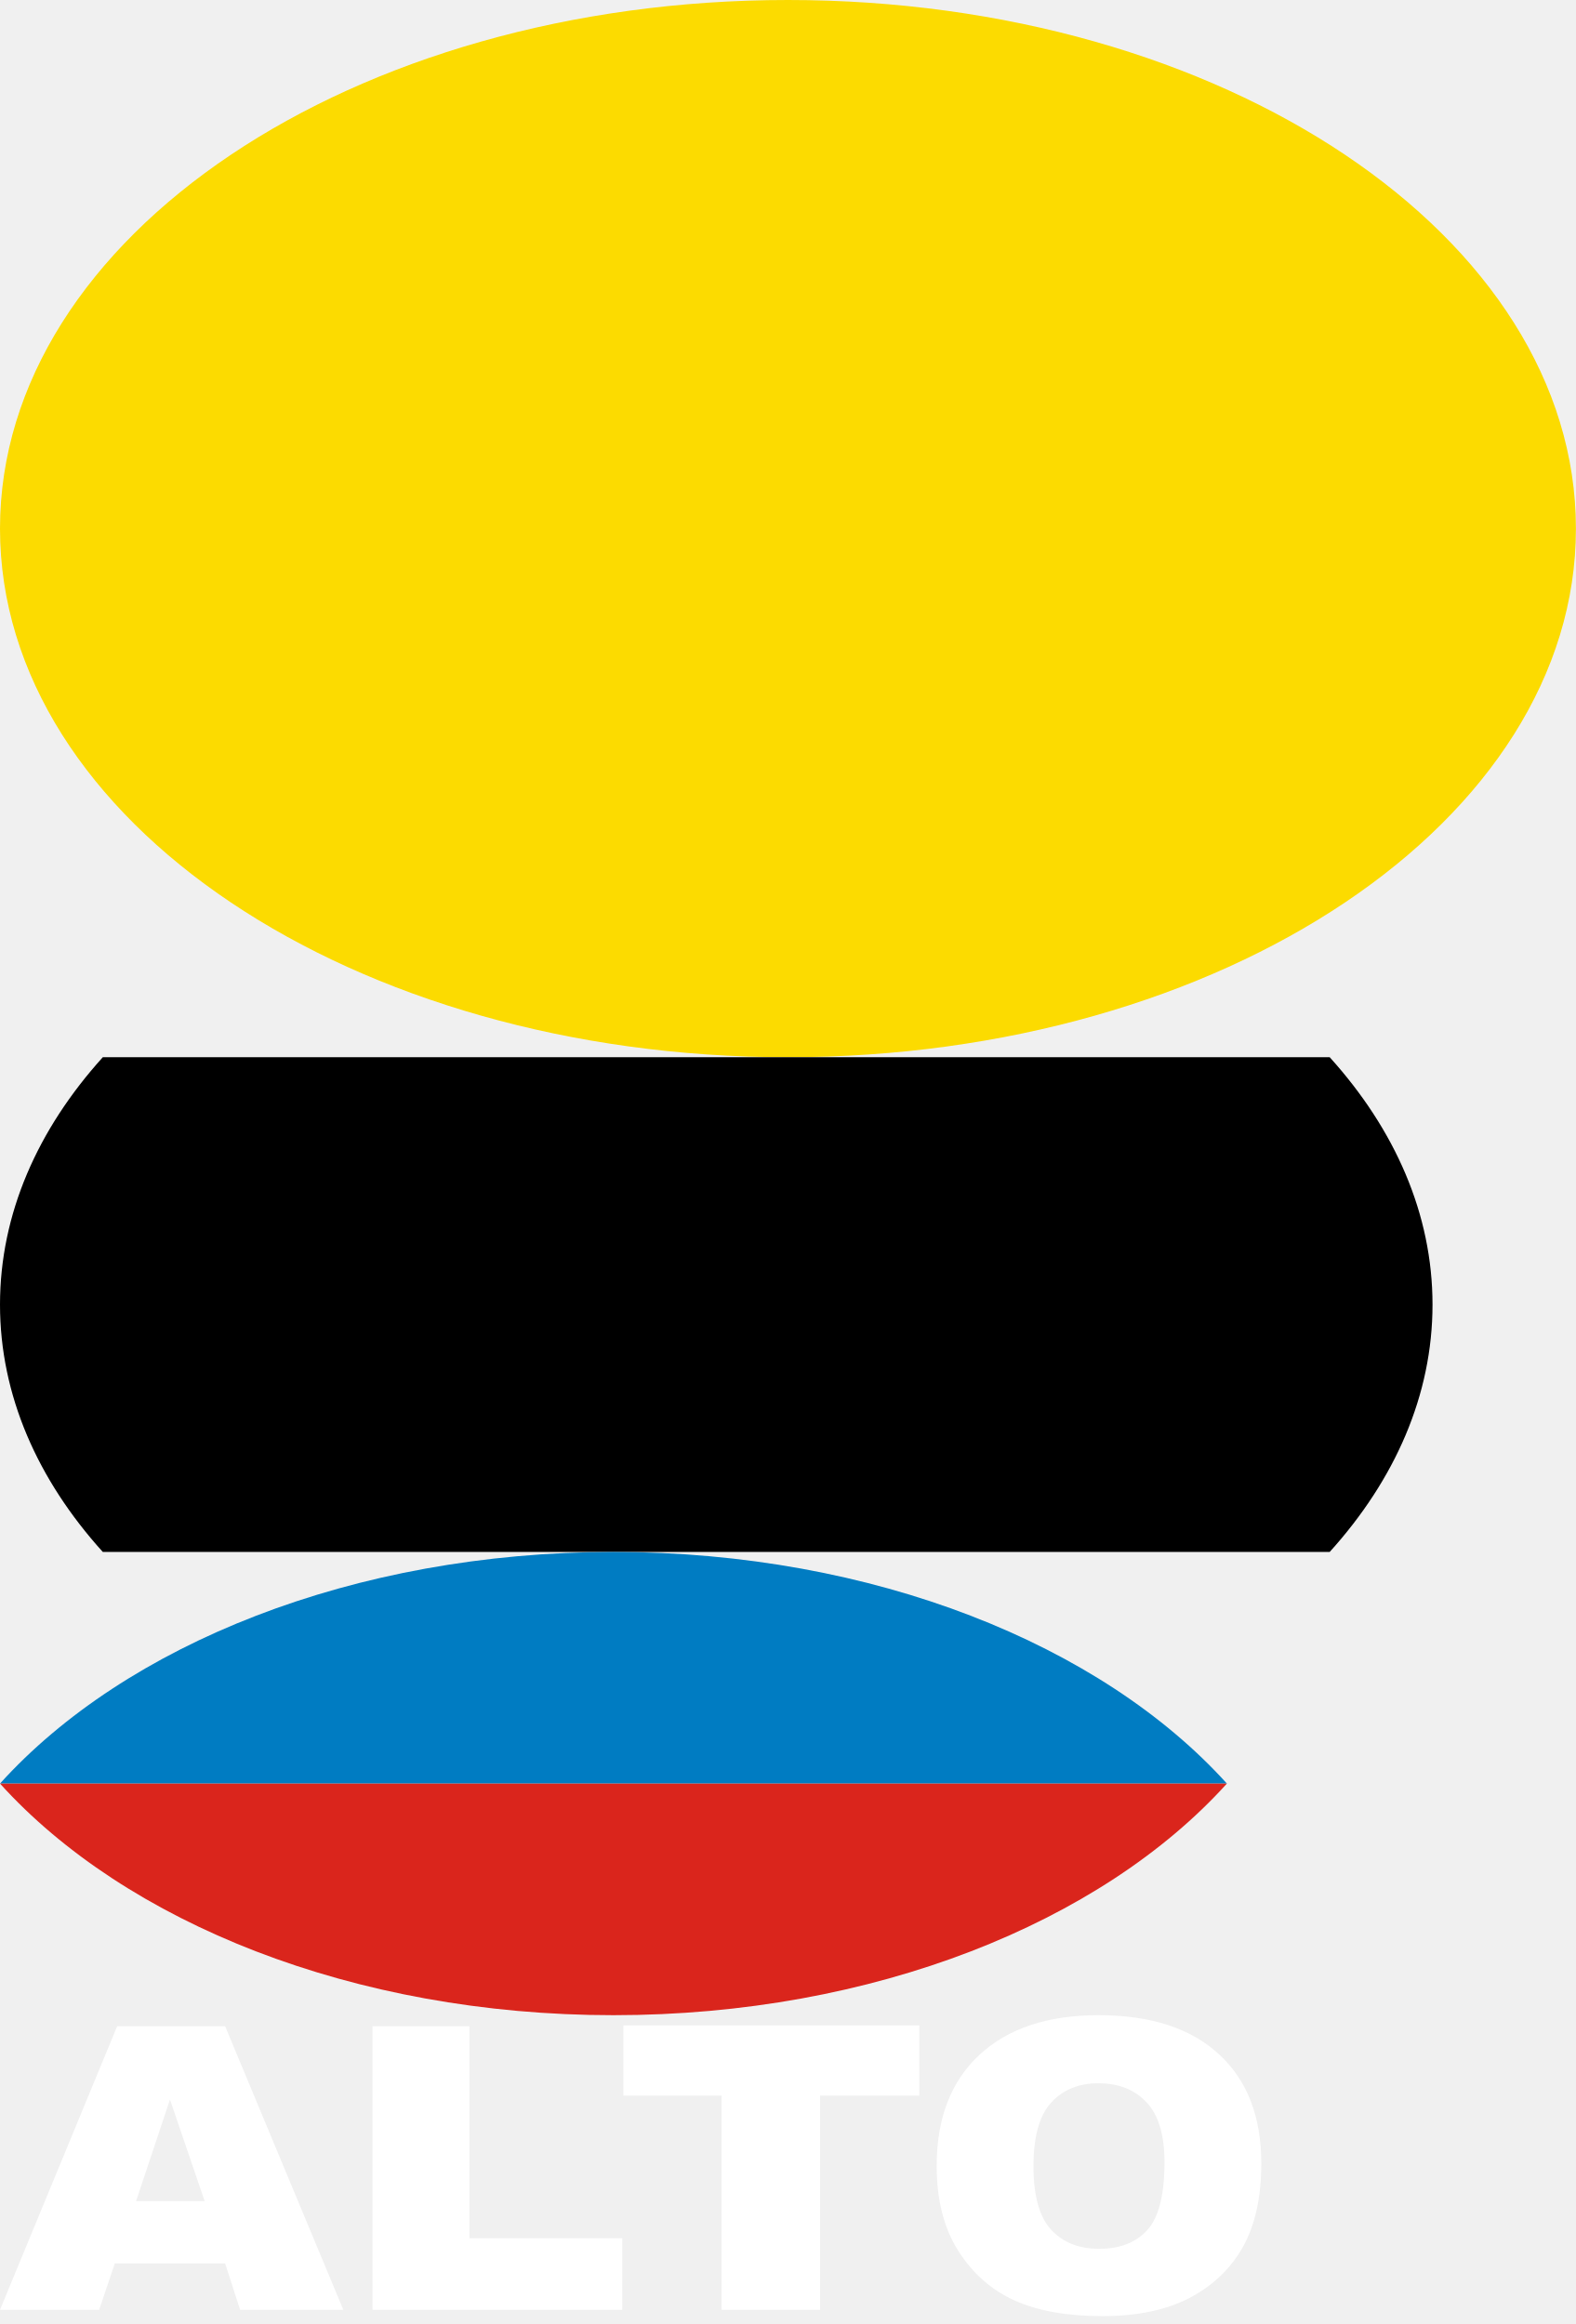
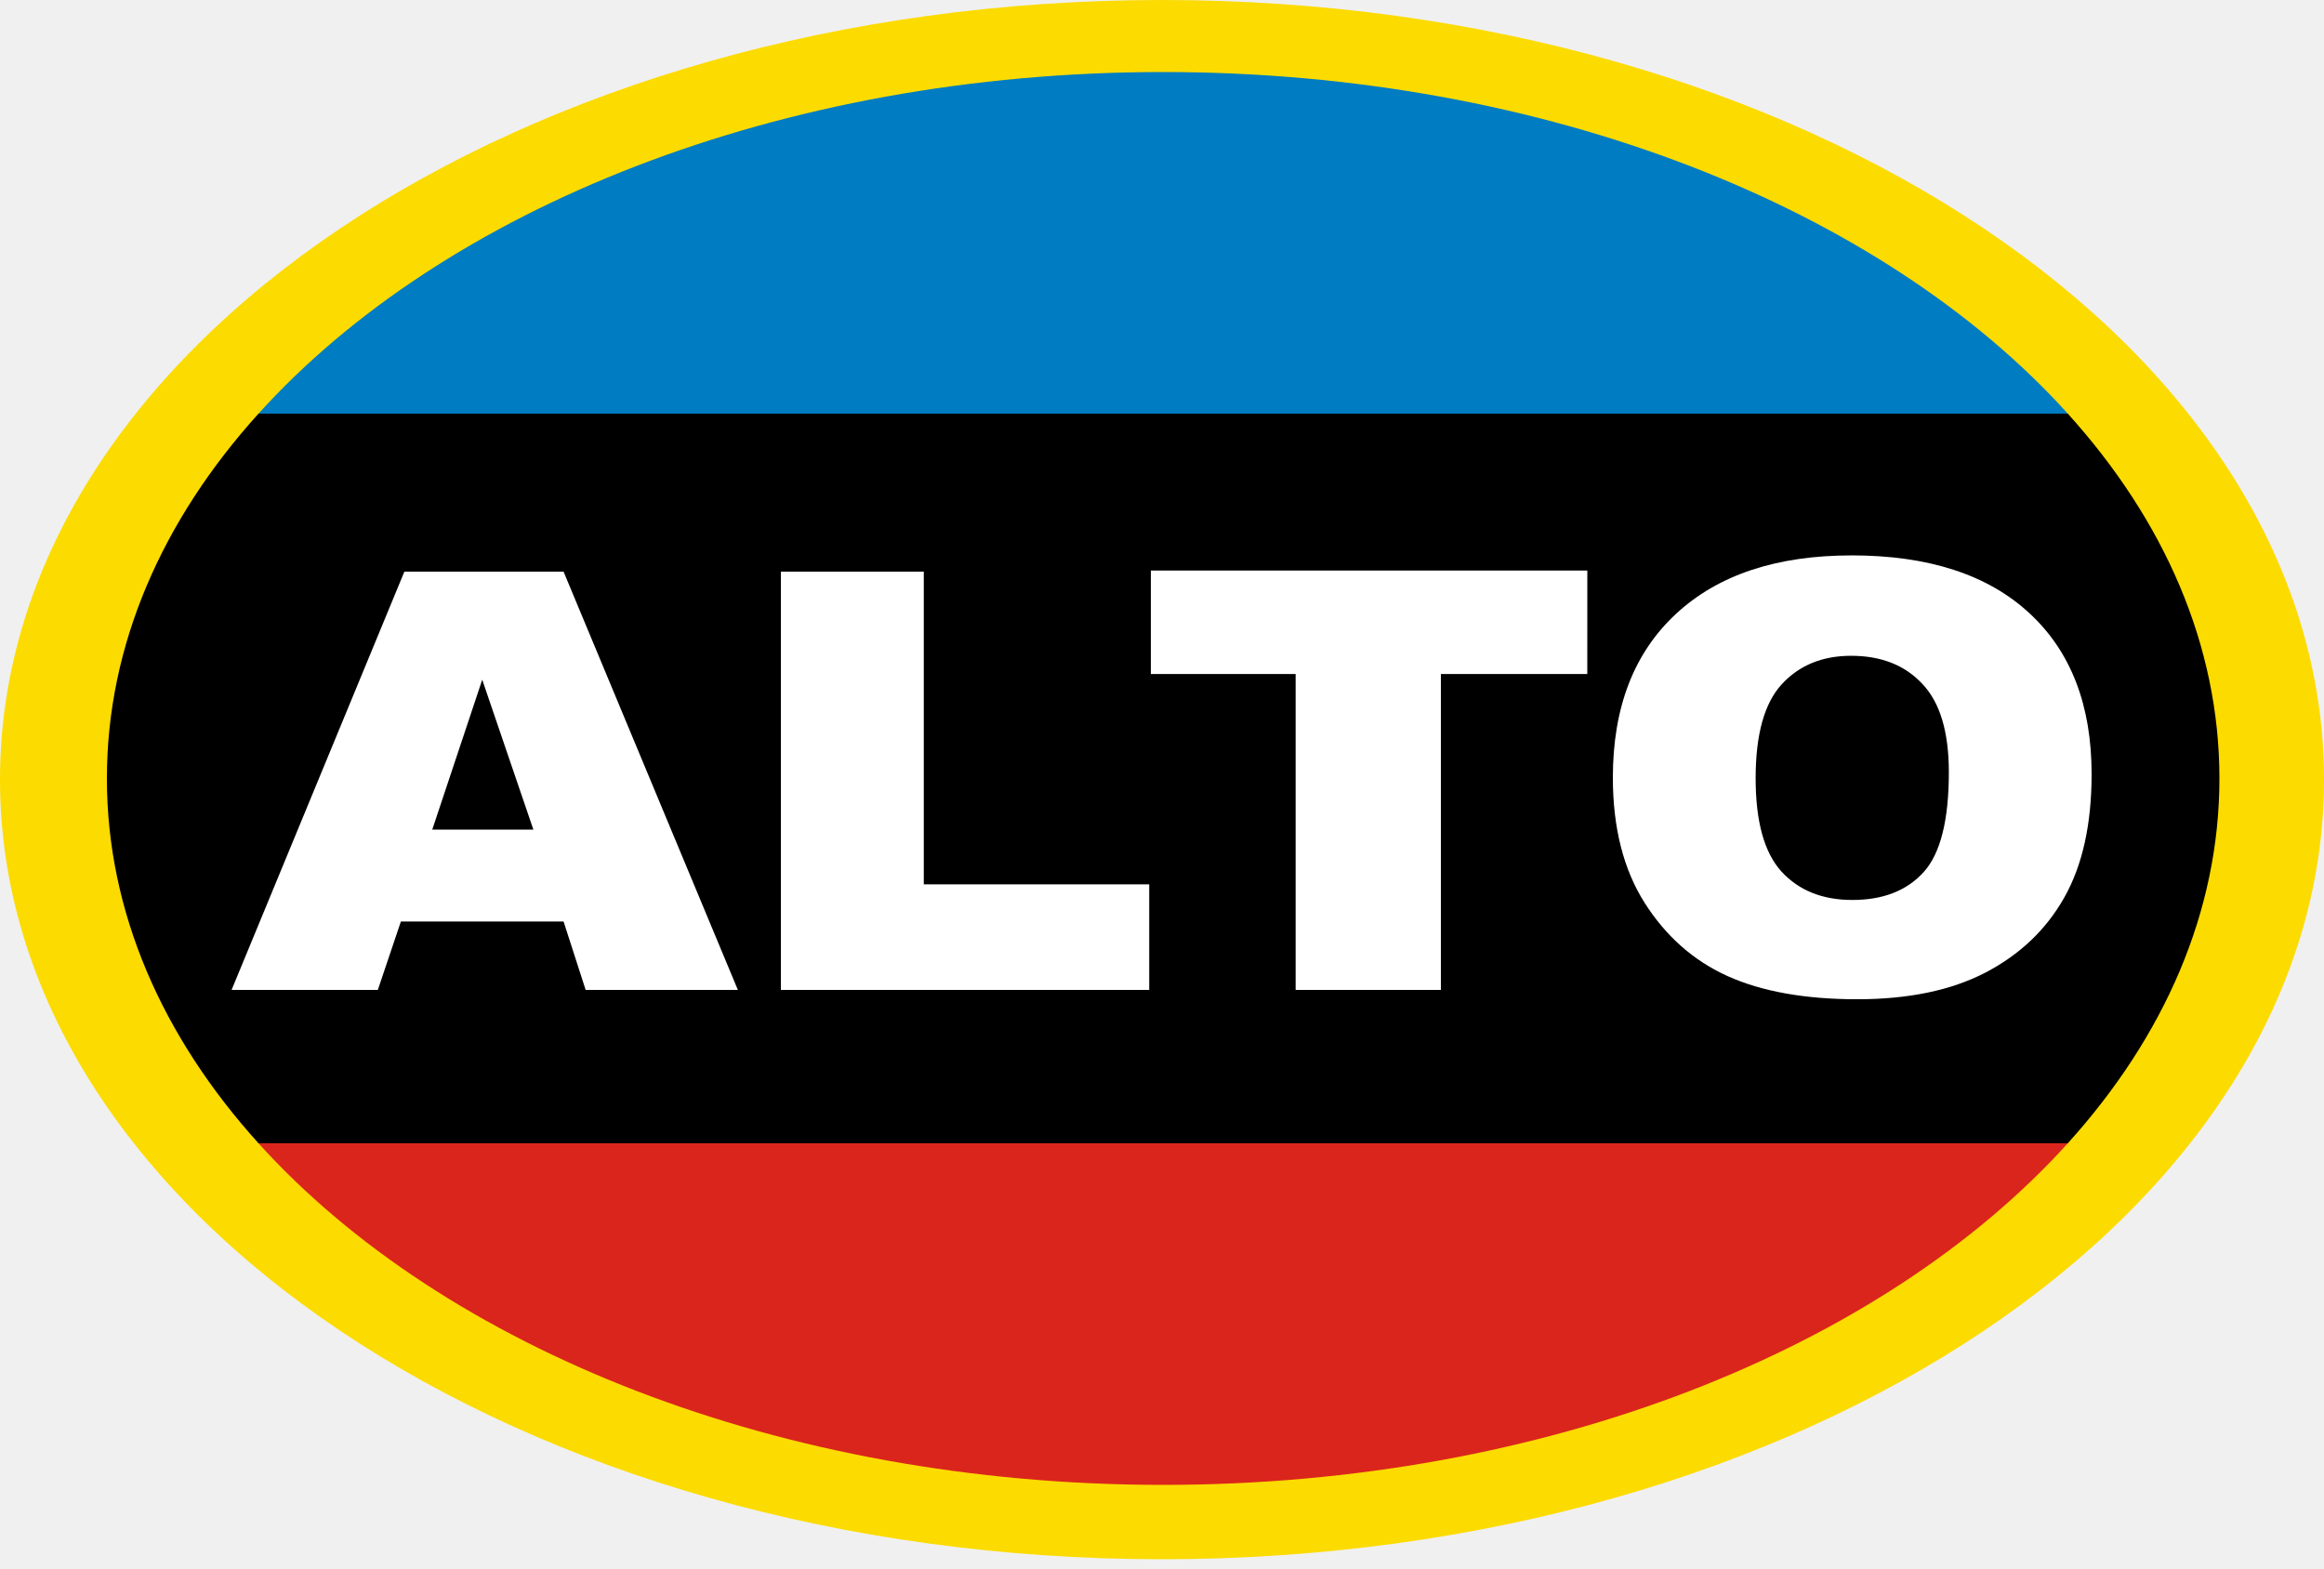
- <svg fill="none" viewBox="0 0 80 118">
+ <svg fill="none" viewBox="0 0 80 54">
  <g clip-path="url(#clip0_3802_8426)">
    <ellipse cx="40" cy="26.84" fill="#FCDB00" rx="40" ry="26.84" />
-     <path fill="#000" d="M67.501 53.68c3.312 3.666 5.219 7.964 5.219 12.56s-1.907 8.894-5.22 12.56H5.219C1.906 75.134 0 70.836 0 66.24s1.907-8.894 5.219-12.56z" />
-     <path fill="#007CC2" d="M31.14 78.8c13.21 0 24.775 4.712 31.142 11.76H0C6.368 83.512 17.931 78.8 31.14 78.8" />
-     <path fill="#DA251C" d="M62.282 90.56c-6.367 7.048-17.932 11.76-31.141 11.76-13.21 0-24.774-4.712-31.141-11.76z" />
-     <path fill="#fff" d="M55.762 102.32q3.97 0 6.119 1.985 2.148 1.975 2.147 5.544 0 2.59-.943 4.253-.934 1.654-2.713 2.581-1.768.917-4.415.917-2.69 0-4.459-.797-1.758-.796-2.853-2.519t-1.096-4.314q0-3.618 2.17-5.635 2.169-2.015 6.043-2.015m-38.333 14.96h-5.24l-.76-2.357h-5.6l-.795 2.357H0l5.948-14.401h5.48zm6.4-3.635h7.76v3.635h-12.68v-14.401h4.92zm22.84-7.24h-5.04v10.875h-5v-10.875h-4.984v-3.565h15.024zm9.082-.628q-1.485 0-2.387.977-.9.978-.901 3.236 0 2.237.89 3.216.9.977 2.44.977 1.585 0 2.453-.958t.868-3.436q0-2.087-.912-3.044-.9-.968-2.451-.968M6.908 111.76h3.48l-1.76-5.16z" />
+     <path fill="#000" d="M71.18 14.24c3.313 3.666 5.22 7.964 5.22 12.56s-1.907 8.894-5.22 12.56H8.899C5.586 35.694 3.68 31.396 3.68 26.8s1.906-8.894 5.218-12.56z" />
+     <path fill="#007CC2" d="M40.04 2.48c13.209 0 24.773 4.712 31.14 11.76H8.899C15.266 7.192 26.83 2.48 40.04 2.48" />
+     <path fill="#DA251C" d="M71.18 39.36c-6.367 7.048-17.931 11.76-31.14 11.76-13.21 0-24.774-4.712-31.142-11.76z" />
+     <path fill="#fff" d="M63.733 19.12q3.972 0 6.12 1.985Q72 23.082 72 26.65q0 2.59-.943 4.253-.934 1.654-2.713 2.581-1.769.918-4.415.917-2.69 0-4.46-.797-1.757-.795-2.853-2.519-1.095-1.724-1.096-4.314 0-3.618 2.17-5.634t6.043-2.016M25.4 34.08h-5.24l-.76-2.356h-5.6l-.794 2.356H7.972l5.948-14.4h5.48zm6.4-3.635h7.76v3.635H26.88v-14.4h4.92zm22.84-7.24H49.6V34.08h-5V23.205h-4.984v-3.564h15.025zm9.083-.628q-1.487 0-2.387.978-.9.977-.901 3.235 0 2.238.89 3.216.9.978 2.44.977 1.585 0 2.453-.958.867-.957.868-3.436 0-2.087-.912-3.044-.9-.968-2.451-.968M14.88 28.56h3.48L16.6 23.4z" />
  </g>
  <defs>
    <clipPath id="clip0_3802_8426">
-       <path fill="#fff" d="M0 0h80v117.6H0z" />
+       <path fill="#fff" d="M0 0h80v53.68H0z" />
    </clipPath>
  </defs>
</svg>
